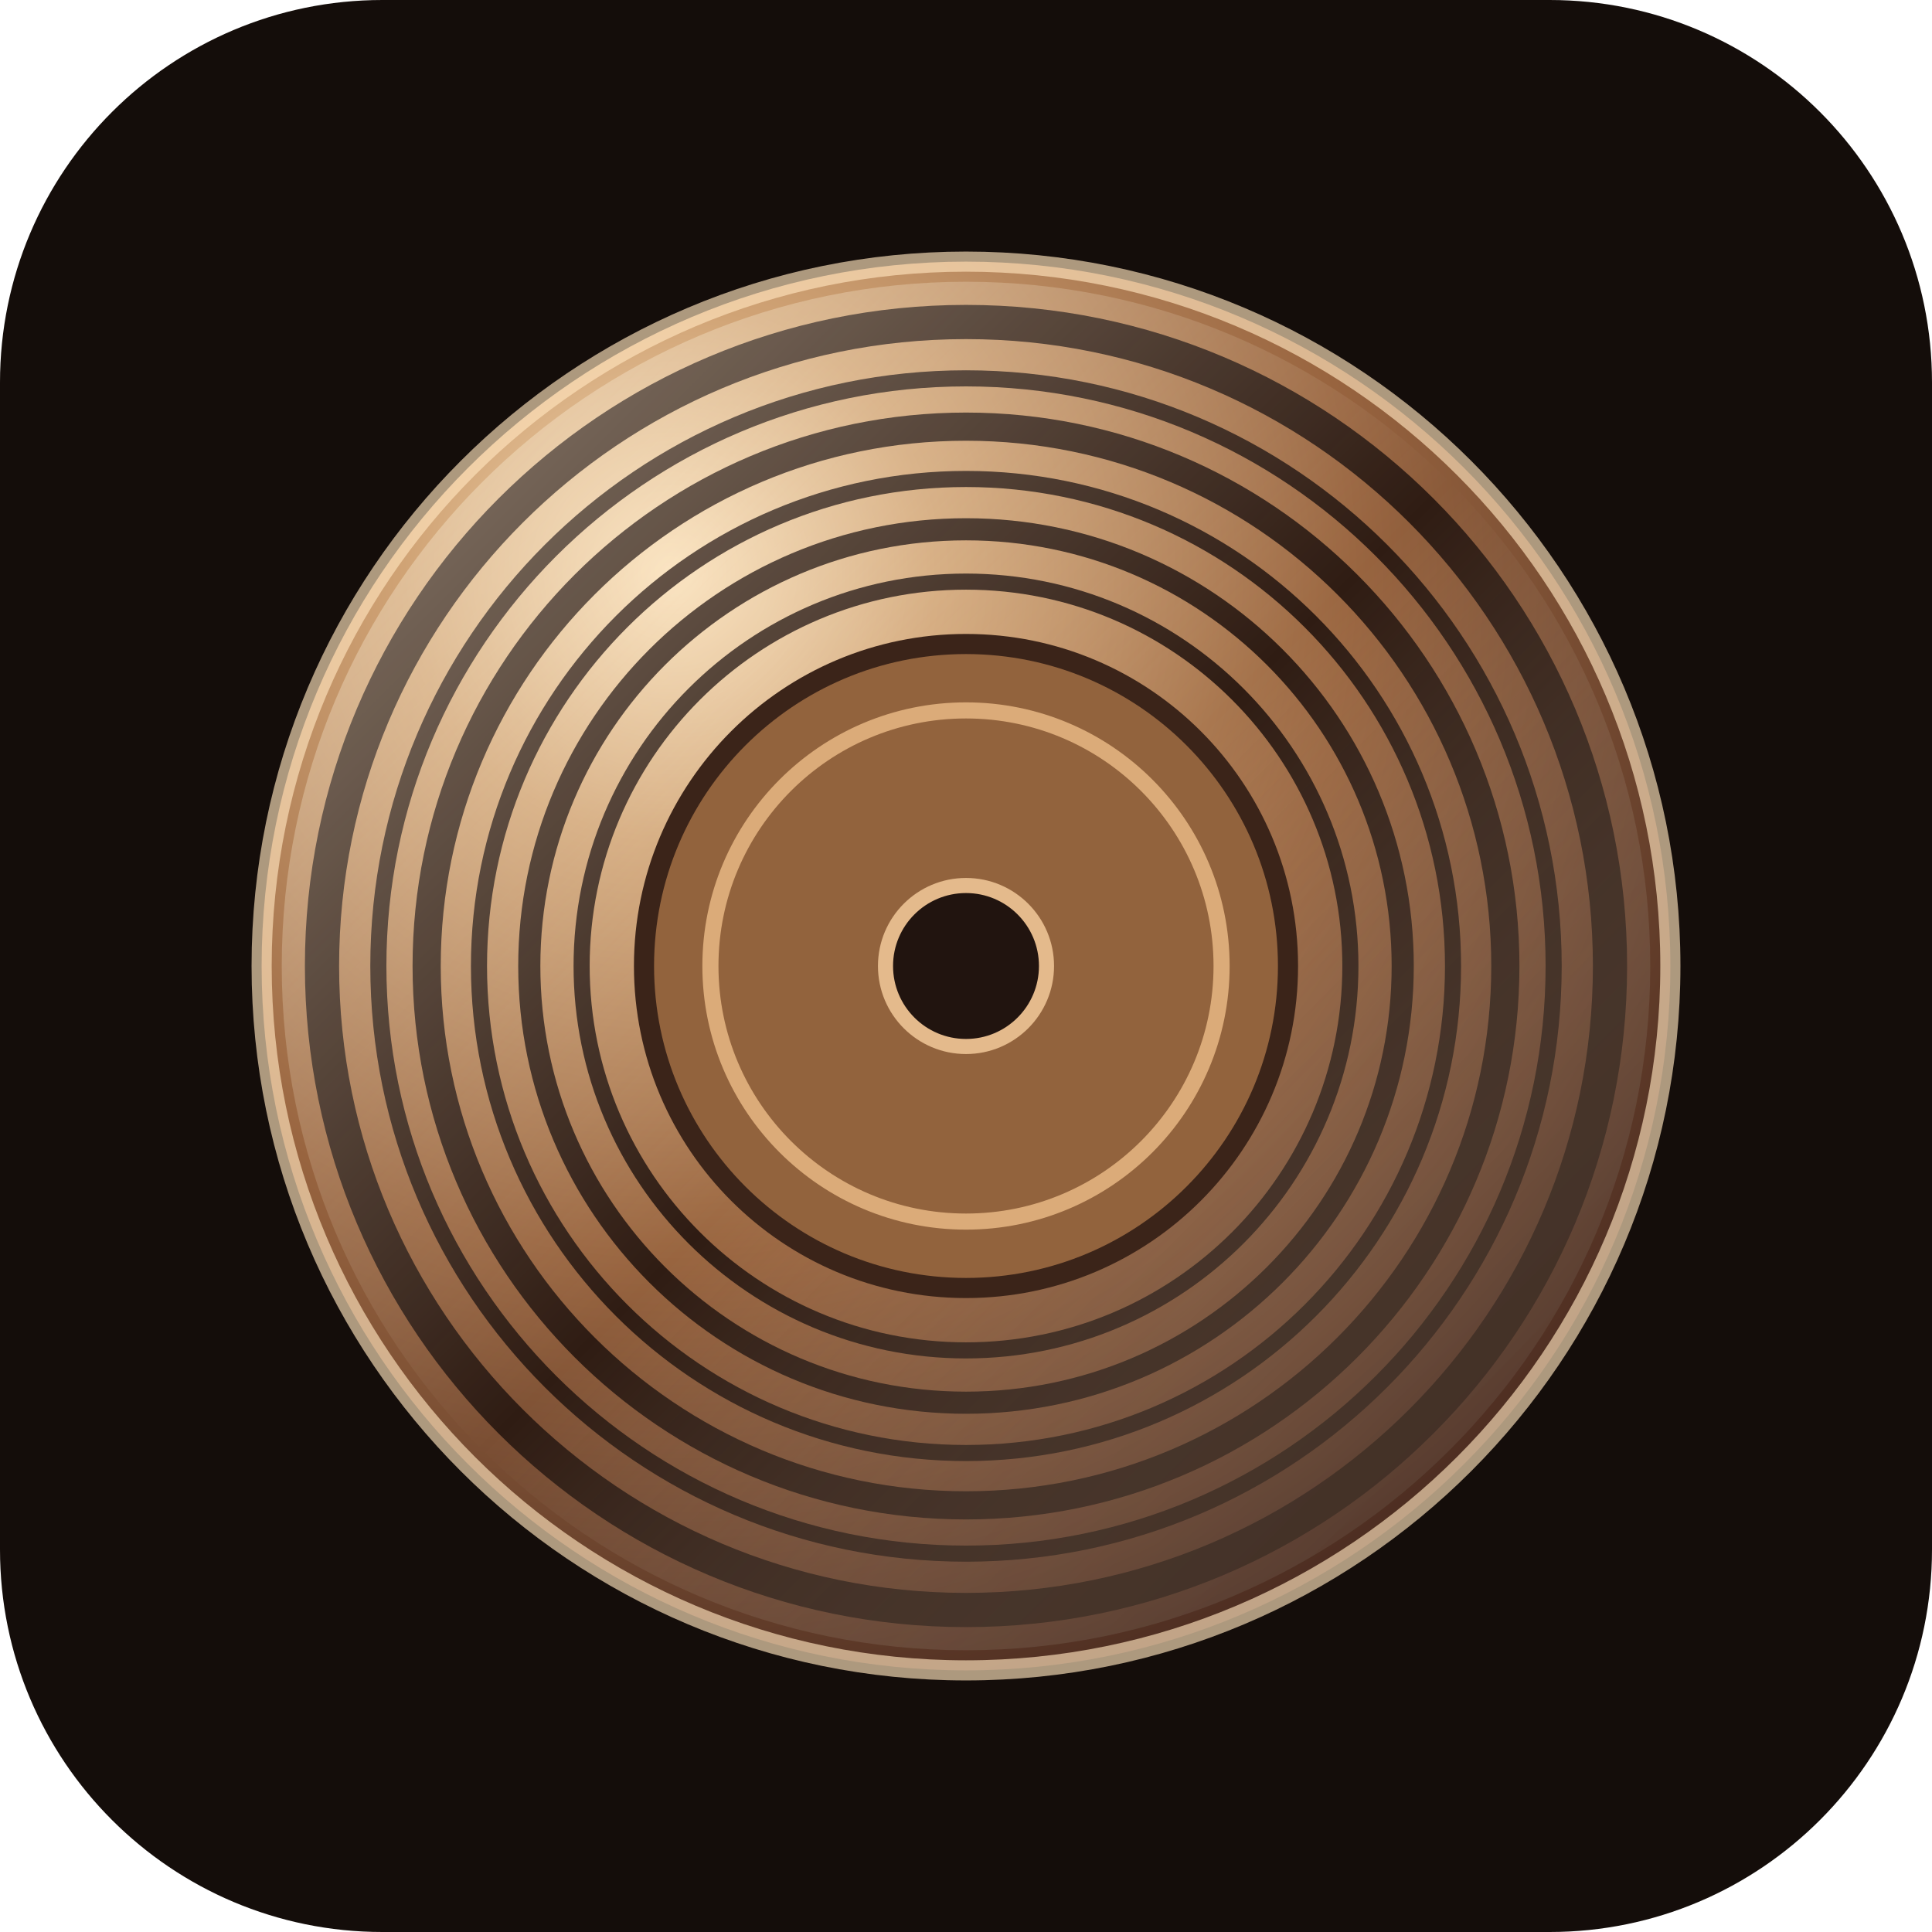
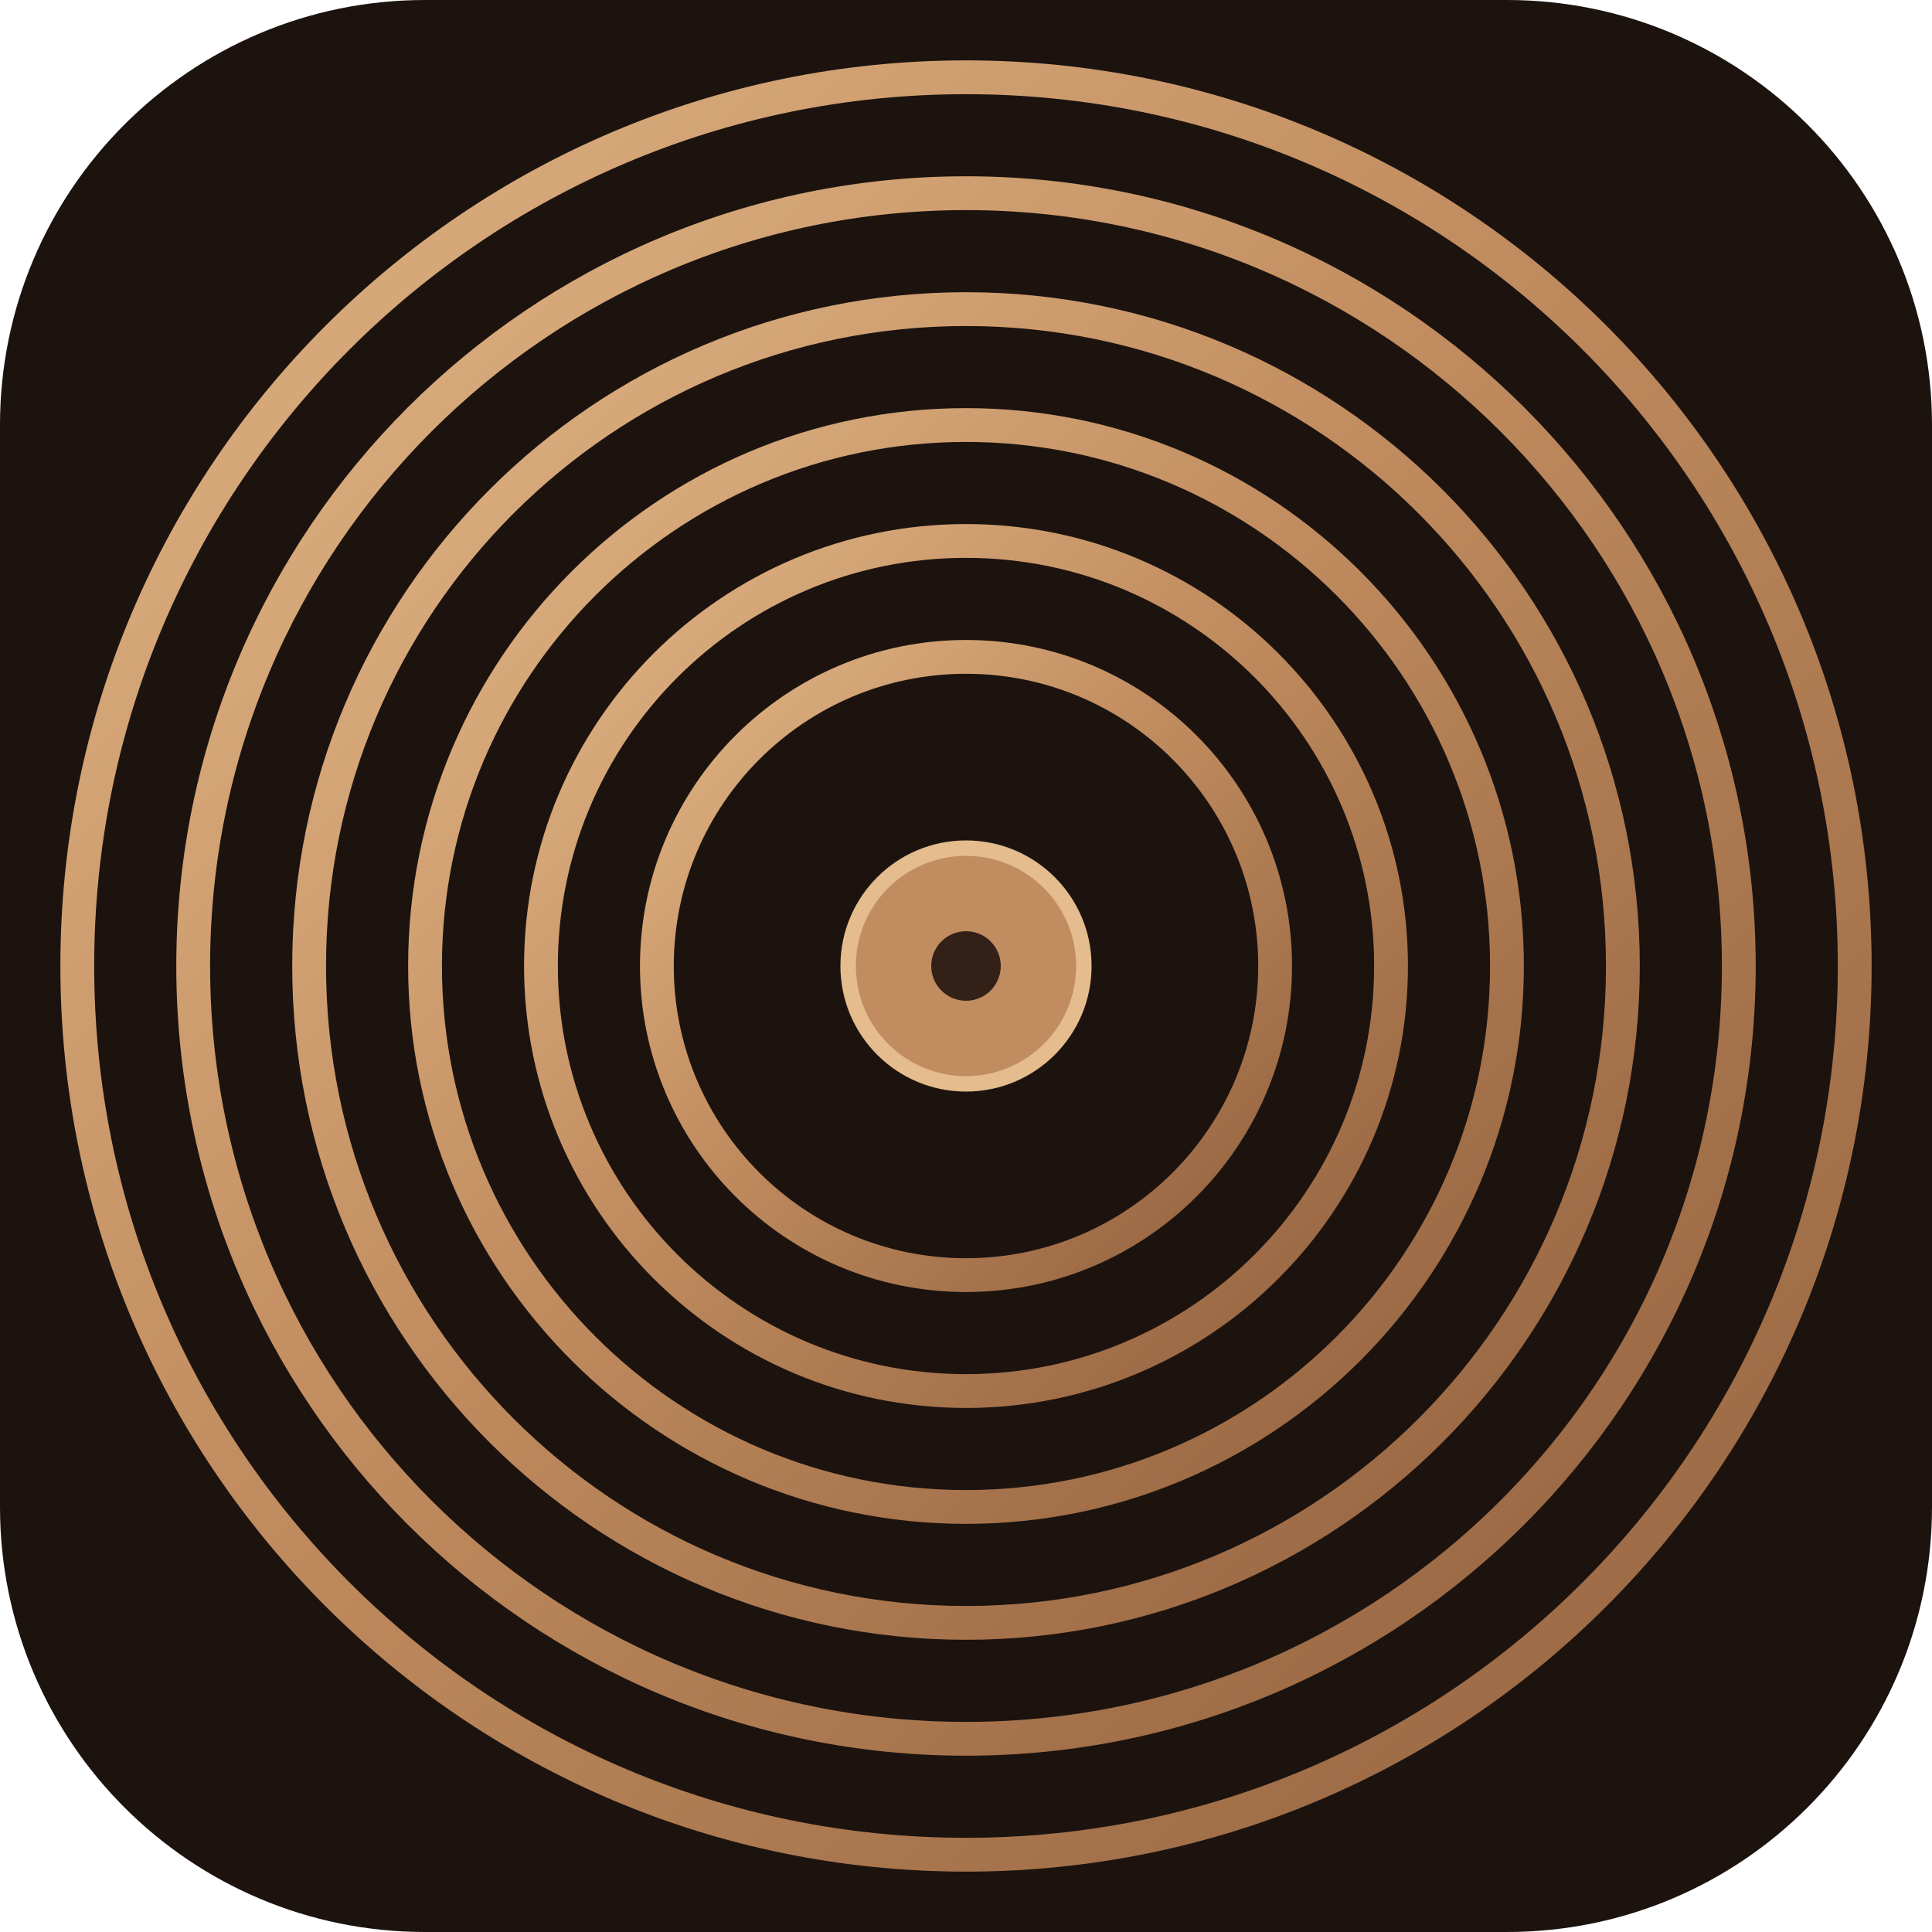
- <svg xmlns="http://www.w3.org/2000/svg" viewBox="0 0 96 96">
+ <svg xmlns="http://www.w3.org/2000/svg" viewBox="0 0 100 100">
  <defs>
-     <radialGradient id="bf" cx="29%" cy="22%" r="86%">
-       <stop stop-color="#f9dfb9" />
-       <stop offset=".22" stop-color="#d0a375" />
-       <stop offset=".57" stop-color="#98643f" />
-       <stop offset="1" stop-color="#4a2b20" />
-     </radialGradient>
-     <linearGradient id="spec" x1="0" x2="1" y1="0" y2="1">
-       <stop stop-color="#fff5df" stop-opacity=".48" />
-       <stop offset=".5" stop-color="#fff5df" stop-opacity="0" />
-       <stop offset="1" stop-color="#301b12" stop-opacity=".45" />
+     <linearGradient id="egMetal" x1="0" y1="0" x2="1" y2="1">
+       <stop offset="0" stop-color="#e1b686" />
+       <stop offset=".45" stop-color="#c18c5f" />
+       <stop offset="1" stop-color="#91603d" />
    </linearGradient>
  </defs>
-   <rect width="96" height="96" rx="19" fill="#140d0a" />
-   <circle cx="48" cy="48" r="35" fill="url(#bf)" stroke="#ffe4be" stroke-opacity=".65" />
-   <g stroke="#2f1c13" fill="none">
-     <circle cx="48" cy="48" r="32" stroke-width="1.7" />
-     <circle cx="48" cy="48" r="29.2" stroke-width=".8" />
-     <circle cx="48" cy="48" r="26.8" stroke-width="1.4" />
-     <circle cx="48" cy="48" r="24.2" stroke-width=".8" />
-     <circle cx="48" cy="48" r="21.7" stroke-width="1.1" />
-     <circle cx="48" cy="48" r="19.1" stroke-width=".8" />
+   <rect width="100" height="100" rx="22" fill="#1c130f" />
+   <g fill="none" stroke="url(#egMetal)" stroke-width="1.75">
+     <circle cx="50" cy="50" r="46" />
+     <circle cx="50" cy="50" r="40" />
+     <circle cx="50" cy="50" r="34" />
+     <circle cx="50" cy="50" r="28" />
+     <circle cx="50" cy="50" r="22" />
+     <circle cx="50" cy="50" r="16" />
  </g>
-   <circle cx="48" cy="48" r="34" fill="url(#spec)" />
-   <circle cx="48" cy="48" r="16" fill="#92633d" stroke="#3b2419" stroke-width="1" />
-   <circle cx="48" cy="48" r="12.7" stroke="#dbab79" stroke-width=".8" fill="none" />
-   <circle cx="48" cy="48" r="4" fill="#21140f" stroke="#e4ba8c" stroke-width=".75" />
+   <circle cx="50" cy="50" r="6.1" fill="#c18c5f" stroke="#e4bc8d" stroke-width=".8" />
+   <circle cx="50" cy="50" r="1.8" fill="#332118" />
</svg>
